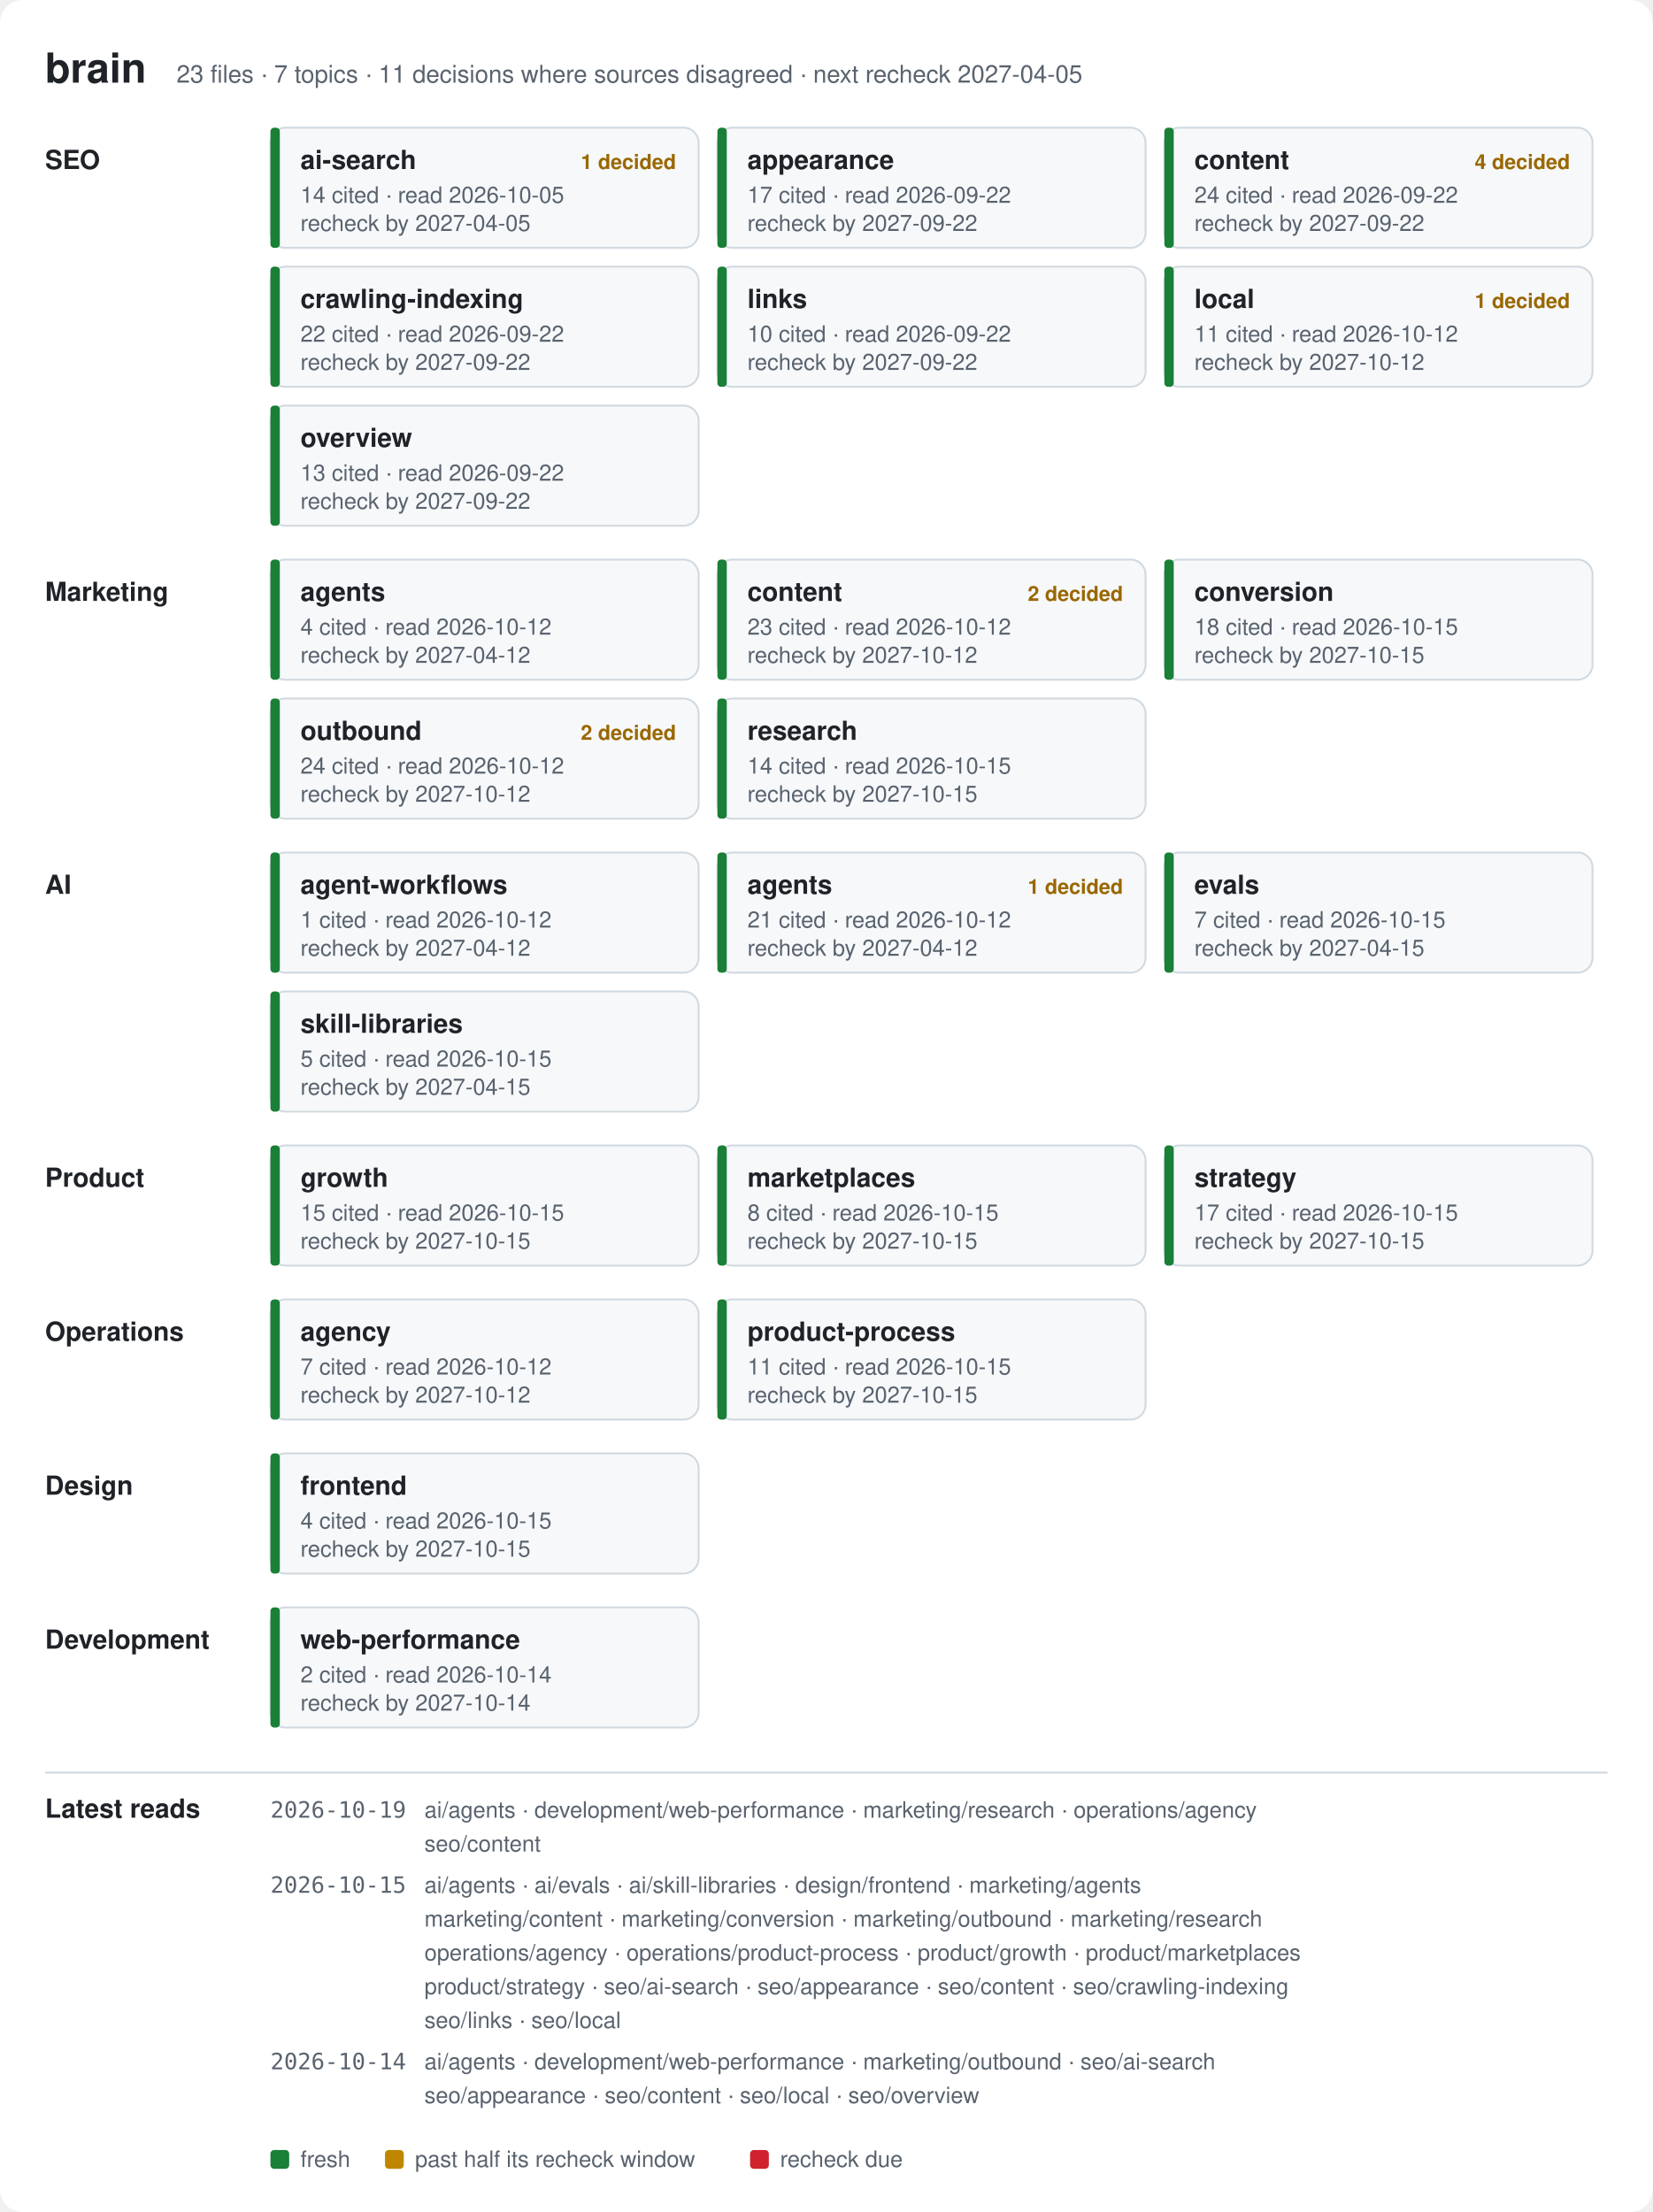
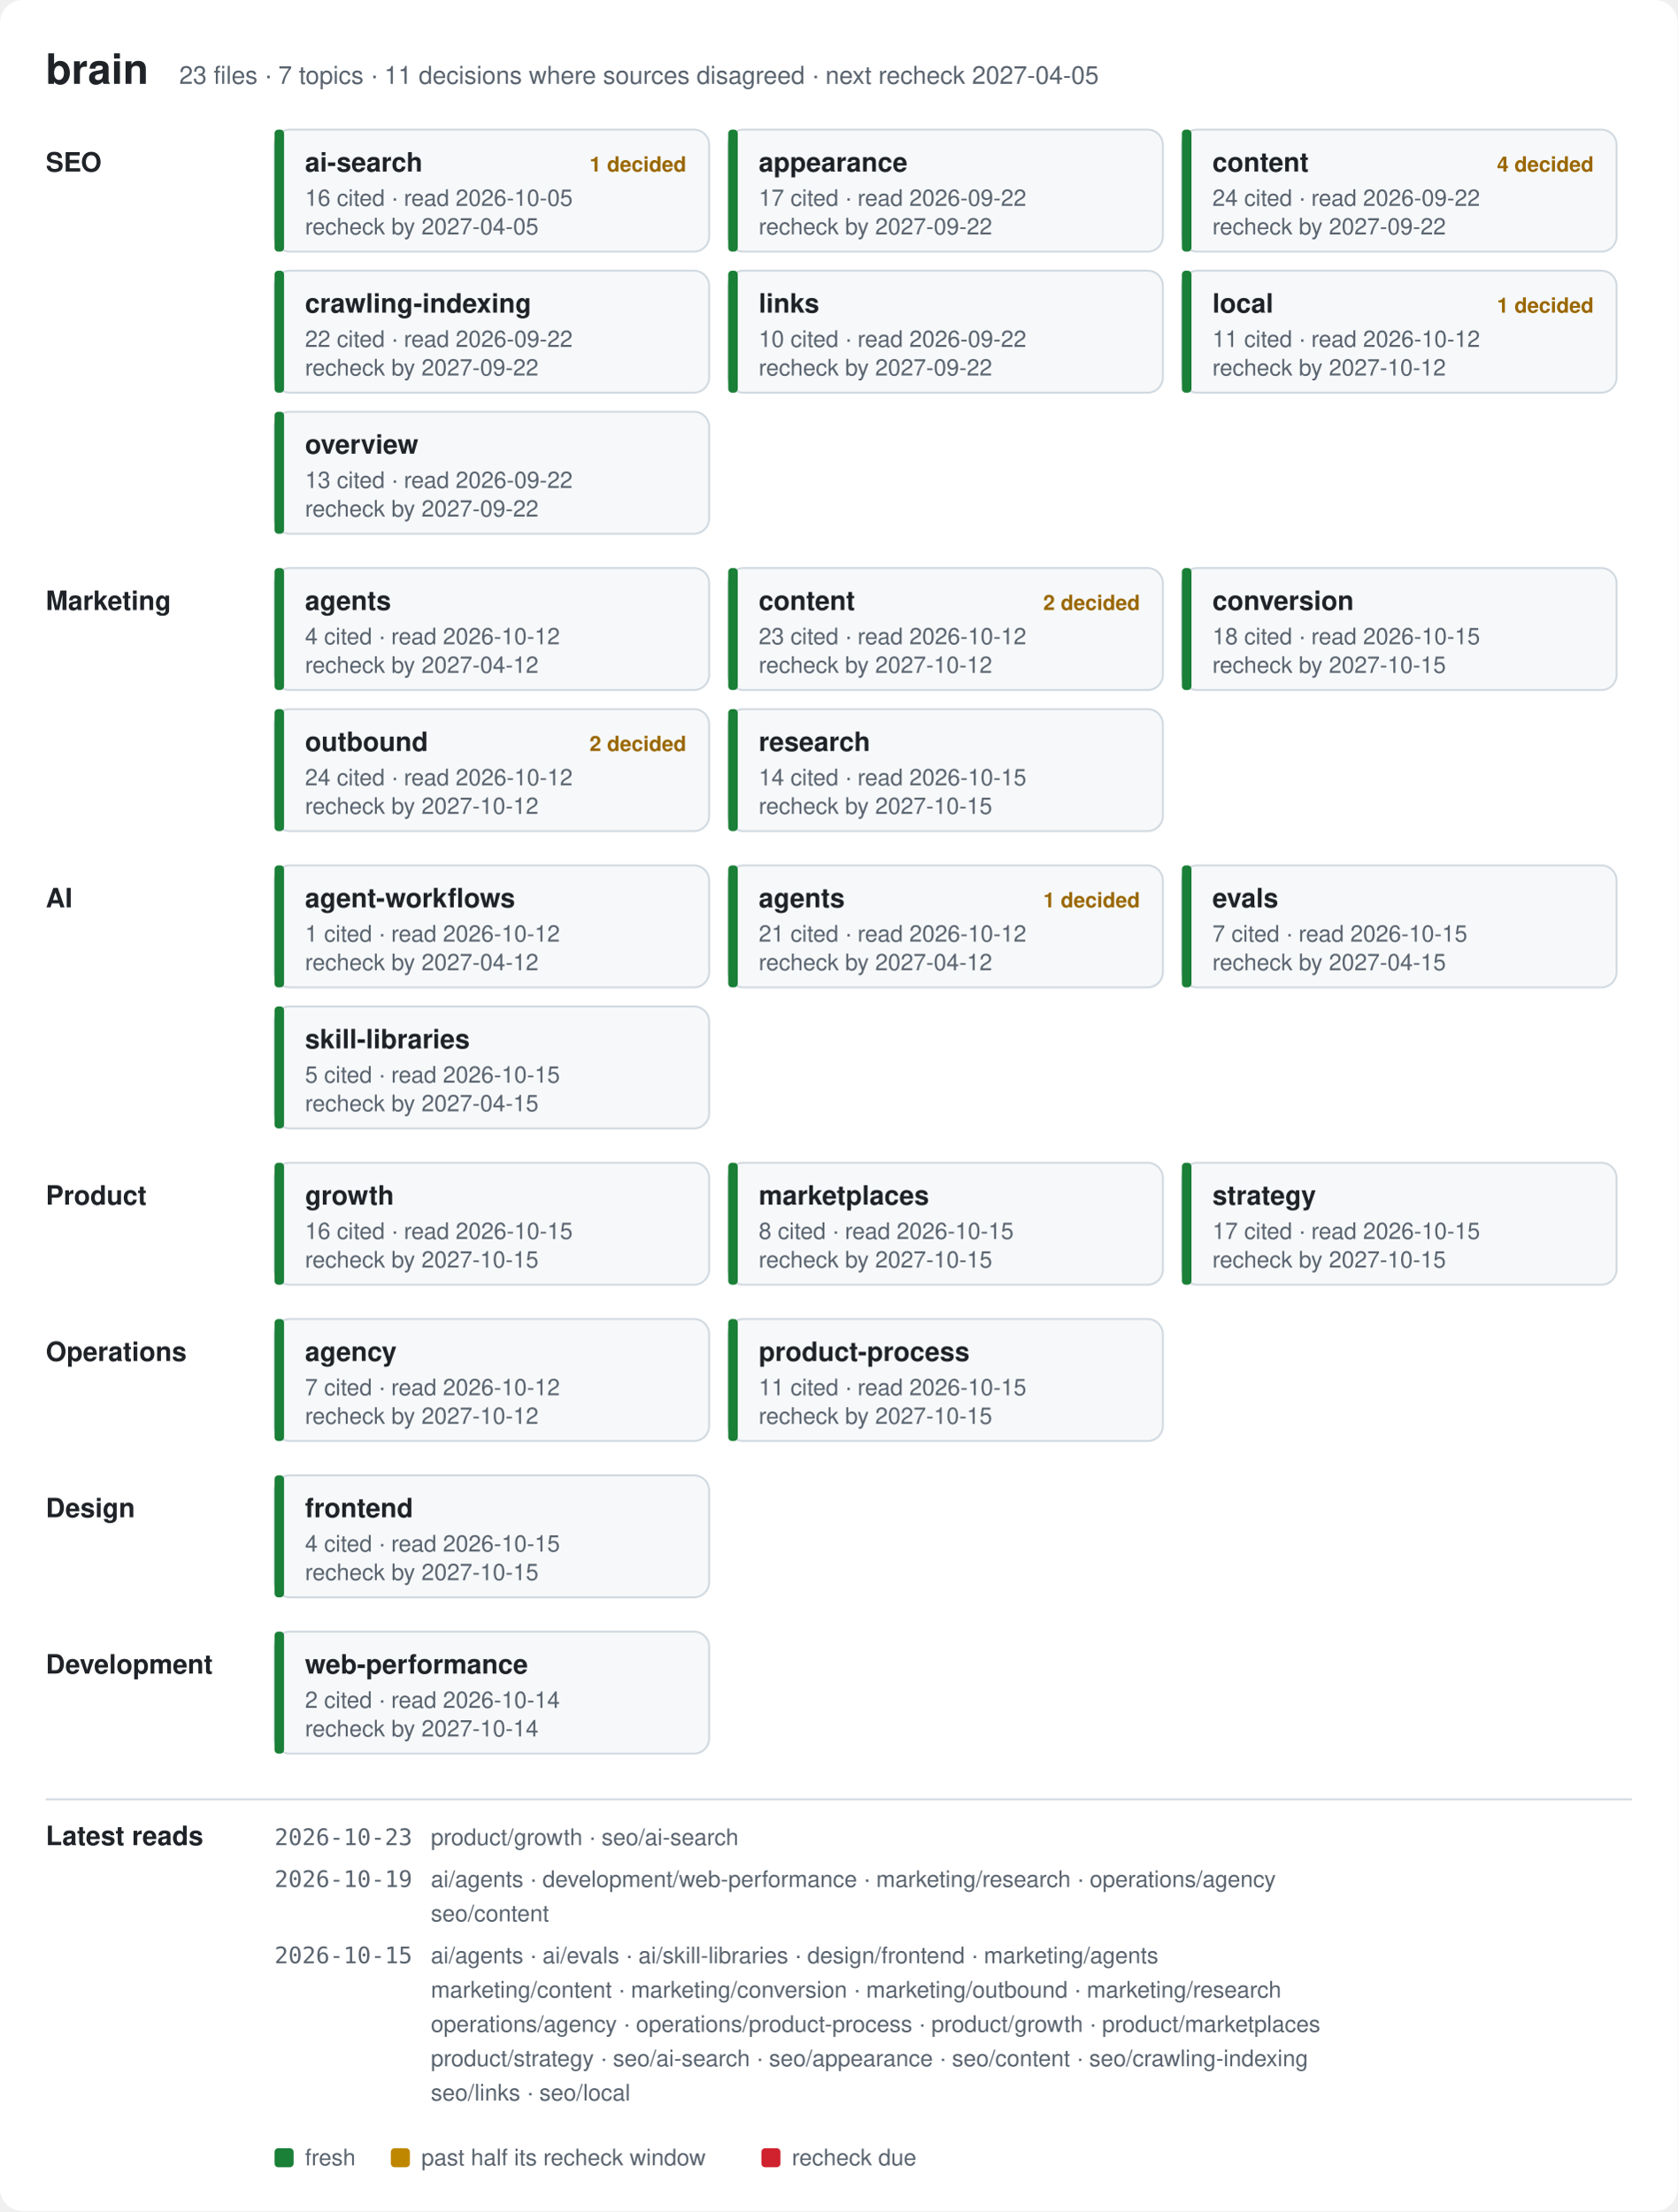
- <svg xmlns="http://www.w3.org/2000/svg" width="880" height="1178" viewBox="0 0 880 1178" role="img" aria-label="Brain map: 23 files · 7 topics · 11 decisions where sources disagreed · next recheck 2027-04-05">
+ <svg xmlns="http://www.w3.org/2000/svg" width="880" height="1160" viewBox="0 0 880 1160" role="img" aria-label="Brain map: 23 files · 7 topics · 11 decisions where sources disagreed · next recheck 2027-04-05">
  <style>
    text { font-family: -apple-system, BlinkMacSystemFont, 'Segoe UI', Helvetica, Arial, sans-serif; fill: #1f2328; }
    .h1 { font-size: 22px; font-weight: 700; }
    .topic { font-size: 14px; font-weight: 600; }
    .name { font-size: 14px; font-weight: 600; }
    .small { font-size: 12px; fill: #59636e; }
    .muted { font-size: 13px; fill: #59636e; }
    .mono { font-family: ui-monospace, SFMono-Regular, Menlo, monospace; }
    .badge { font-size: 11px; font-weight: 600; fill: #9a6700; }
    .bg { fill: #ffffff; }
    .card { fill: #f6f8fa; stroke: #d1d9e0; }
    .rule { stroke: #d1d9e0; }
    .s-fresh { fill: #1a7f37; } .s-soon { fill: #bf8700; } .s-due { fill: #cf222e; } .s-none { fill: #818b98; }
    .t-soon { fill: #9a6700; } .t-due { fill: #cf222e; font-weight: 600; }
    a:hover .card { stroke: #0969da; }
    @media (prefers-color-scheme: dark) {
      text { fill: #f0f6fc; }
      .small, .muted { fill: #9198a1; }
      .badge, .t-soon { fill: #d29922; }
      .t-due { fill: #f85149; }
      .bg { fill: #0d1117; }
      .card { fill: #151b23; stroke: #3d444d; }
      .rule { stroke: #3d444d; }
      .s-fresh { fill: #3fb950; } .s-soon { fill: #d29922; } .s-due { fill: #f85149; }
      a:hover .card { stroke: #4493f8; }
    }
</style>
-   <rect width="880" height="1178" rx="12" class="bg" />
+   <rect width="880" height="1160" rx="12" class="bg" />
  <text x="24" y="44" class="h1">brain</text>
  <text x="94" y="44" class="muted">23 files · 7 topics · 11 decisions where sources disagreed · next recheck 2027-04-05</text>
  <text x="24" y="90" class="topic">SEO</text>
  <a href="seo/ai-search.md">
    <g>
      <rect x="144" y="68" width="228" height="64" rx="8" class="card" />
      <rect x="144" y="68" width="5" height="64" rx="2" class="s-fresh" />
      <text x="160" y="90" class="name">ai-search</text>
      <text x="360" y="90" class="badge" text-anchor="end">1 decided</text>
-       <text x="160" y="108" class="small">14 cited · read 2026-10-05</text>
+       <text x="160" y="108" class="small">16 cited · read 2026-10-05</text>
      <text x="160" y="123" class="small t-fresh">recheck by 2027-04-05</text>
    </g>
  </a>
  <a href="seo/appearance.md">
    <g>
      <rect x="382" y="68" width="228" height="64" rx="8" class="card" />
      <rect x="382" y="68" width="5" height="64" rx="2" class="s-fresh" />
      <text x="398" y="90" class="name">appearance</text>
      <text x="398" y="108" class="small">17 cited · read 2026-09-22</text>
      <text x="398" y="123" class="small t-fresh">recheck by 2027-09-22</text>
    </g>
  </a>
  <a href="seo/content.md">
    <g>
      <rect x="620" y="68" width="228" height="64" rx="8" class="card" />
      <rect x="620" y="68" width="5" height="64" rx="2" class="s-fresh" />
      <text x="636" y="90" class="name">content</text>
      <text x="836" y="90" class="badge" text-anchor="end">4 decided</text>
      <text x="636" y="108" class="small">24 cited · read 2026-09-22</text>
      <text x="636" y="123" class="small t-fresh">recheck by 2027-09-22</text>
    </g>
  </a>
  <a href="seo/crawling-indexing.md">
    <g>
      <rect x="144" y="142" width="228" height="64" rx="8" class="card" />
      <rect x="144" y="142" width="5" height="64" rx="2" class="s-fresh" />
      <text x="160" y="164" class="name">crawling-indexing</text>
      <text x="160" y="182" class="small">22 cited · read 2026-09-22</text>
      <text x="160" y="197" class="small t-fresh">recheck by 2027-09-22</text>
    </g>
  </a>
  <a href="seo/links.md">
    <g>
      <rect x="382" y="142" width="228" height="64" rx="8" class="card" />
      <rect x="382" y="142" width="5" height="64" rx="2" class="s-fresh" />
      <text x="398" y="164" class="name">links</text>
      <text x="398" y="182" class="small">10 cited · read 2026-09-22</text>
      <text x="398" y="197" class="small t-fresh">recheck by 2027-09-22</text>
    </g>
  </a>
  <a href="seo/local.md">
    <g>
      <rect x="620" y="142" width="228" height="64" rx="8" class="card" />
      <rect x="620" y="142" width="5" height="64" rx="2" class="s-fresh" />
      <text x="636" y="164" class="name">local</text>
      <text x="836" y="164" class="badge" text-anchor="end">1 decided</text>
      <text x="636" y="182" class="small">11 cited · read 2026-10-12</text>
      <text x="636" y="197" class="small t-fresh">recheck by 2027-10-12</text>
    </g>
  </a>
  <a href="seo/overview.md">
    <g>
      <rect x="144" y="216" width="228" height="64" rx="8" class="card" />
      <rect x="144" y="216" width="5" height="64" rx="2" class="s-fresh" />
      <text x="160" y="238" class="name">overview</text>
      <text x="160" y="256" class="small">13 cited · read 2026-09-22</text>
      <text x="160" y="271" class="small t-fresh">recheck by 2027-09-22</text>
    </g>
  </a>
  <text x="24" y="320" class="topic">Marketing</text>
  <a href="marketing/agents.md">
    <g>
      <rect x="144" y="298" width="228" height="64" rx="8" class="card" />
      <rect x="144" y="298" width="5" height="64" rx="2" class="s-fresh" />
      <text x="160" y="320" class="name">agents</text>
      <text x="160" y="338" class="small">4 cited · read 2026-10-12</text>
      <text x="160" y="353" class="small t-fresh">recheck by 2027-04-12</text>
    </g>
  </a>
  <a href="marketing/content.md">
    <g>
      <rect x="382" y="298" width="228" height="64" rx="8" class="card" />
      <rect x="382" y="298" width="5" height="64" rx="2" class="s-fresh" />
      <text x="398" y="320" class="name">content</text>
      <text x="598" y="320" class="badge" text-anchor="end">2 decided</text>
      <text x="398" y="338" class="small">23 cited · read 2026-10-12</text>
      <text x="398" y="353" class="small t-fresh">recheck by 2027-10-12</text>
    </g>
  </a>
  <a href="marketing/conversion.md">
    <g>
      <rect x="620" y="298" width="228" height="64" rx="8" class="card" />
      <rect x="620" y="298" width="5" height="64" rx="2" class="s-fresh" />
      <text x="636" y="320" class="name">conversion</text>
      <text x="636" y="338" class="small">18 cited · read 2026-10-15</text>
      <text x="636" y="353" class="small t-fresh">recheck by 2027-10-15</text>
    </g>
  </a>
  <a href="marketing/outbound.md">
    <g>
      <rect x="144" y="372" width="228" height="64" rx="8" class="card" />
      <rect x="144" y="372" width="5" height="64" rx="2" class="s-fresh" />
      <text x="160" y="394" class="name">outbound</text>
      <text x="360" y="394" class="badge" text-anchor="end">2 decided</text>
      <text x="160" y="412" class="small">24 cited · read 2026-10-12</text>
      <text x="160" y="427" class="small t-fresh">recheck by 2027-10-12</text>
    </g>
  </a>
  <a href="marketing/research.md">
    <g>
      <rect x="382" y="372" width="228" height="64" rx="8" class="card" />
      <rect x="382" y="372" width="5" height="64" rx="2" class="s-fresh" />
      <text x="398" y="394" class="name">research</text>
      <text x="398" y="412" class="small">14 cited · read 2026-10-15</text>
      <text x="398" y="427" class="small t-fresh">recheck by 2027-10-15</text>
    </g>
  </a>
  <text x="24" y="476" class="topic">AI</text>
  <a href="ai/agent-workflows.md">
    <g>
      <rect x="144" y="454" width="228" height="64" rx="8" class="card" />
      <rect x="144" y="454" width="5" height="64" rx="2" class="s-fresh" />
      <text x="160" y="476" class="name">agent-workflows</text>
      <text x="160" y="494" class="small">1 cited · read 2026-10-12</text>
      <text x="160" y="509" class="small t-fresh">recheck by 2027-04-12</text>
    </g>
  </a>
  <a href="ai/agents.md">
    <g>
      <rect x="382" y="454" width="228" height="64" rx="8" class="card" />
      <rect x="382" y="454" width="5" height="64" rx="2" class="s-fresh" />
      <text x="398" y="476" class="name">agents</text>
      <text x="598" y="476" class="badge" text-anchor="end">1 decided</text>
      <text x="398" y="494" class="small">21 cited · read 2026-10-12</text>
      <text x="398" y="509" class="small t-fresh">recheck by 2027-04-12</text>
    </g>
  </a>
  <a href="ai/evals.md">
    <g>
      <rect x="620" y="454" width="228" height="64" rx="8" class="card" />
      <rect x="620" y="454" width="5" height="64" rx="2" class="s-fresh" />
      <text x="636" y="476" class="name">evals</text>
      <text x="636" y="494" class="small">7 cited · read 2026-10-15</text>
      <text x="636" y="509" class="small t-fresh">recheck by 2027-04-15</text>
    </g>
  </a>
  <a href="ai/skill-libraries.md">
    <g>
      <rect x="144" y="528" width="228" height="64" rx="8" class="card" />
      <rect x="144" y="528" width="5" height="64" rx="2" class="s-fresh" />
      <text x="160" y="550" class="name">skill-libraries</text>
      <text x="160" y="568" class="small">5 cited · read 2026-10-15</text>
      <text x="160" y="583" class="small t-fresh">recheck by 2027-04-15</text>
    </g>
  </a>
  <text x="24" y="632" class="topic">Product</text>
  <a href="product/growth.md">
    <g>
      <rect x="144" y="610" width="228" height="64" rx="8" class="card" />
      <rect x="144" y="610" width="5" height="64" rx="2" class="s-fresh" />
      <text x="160" y="632" class="name">growth</text>
-       <text x="160" y="650" class="small">15 cited · read 2026-10-15</text>
+       <text x="160" y="650" class="small">16 cited · read 2026-10-15</text>
      <text x="160" y="665" class="small t-fresh">recheck by 2027-10-15</text>
    </g>
  </a>
  <a href="product/marketplaces.md">
    <g>
      <rect x="382" y="610" width="228" height="64" rx="8" class="card" />
      <rect x="382" y="610" width="5" height="64" rx="2" class="s-fresh" />
      <text x="398" y="632" class="name">marketplaces</text>
      <text x="398" y="650" class="small">8 cited · read 2026-10-15</text>
      <text x="398" y="665" class="small t-fresh">recheck by 2027-10-15</text>
    </g>
  </a>
  <a href="product/strategy.md">
    <g>
      <rect x="620" y="610" width="228" height="64" rx="8" class="card" />
      <rect x="620" y="610" width="5" height="64" rx="2" class="s-fresh" />
      <text x="636" y="632" class="name">strategy</text>
      <text x="636" y="650" class="small">17 cited · read 2026-10-15</text>
      <text x="636" y="665" class="small t-fresh">recheck by 2027-10-15</text>
    </g>
  </a>
  <text x="24" y="714" class="topic">Operations</text>
  <a href="operations/agency.md">
    <g>
      <rect x="144" y="692" width="228" height="64" rx="8" class="card" />
      <rect x="144" y="692" width="5" height="64" rx="2" class="s-fresh" />
      <text x="160" y="714" class="name">agency</text>
      <text x="160" y="732" class="small">7 cited · read 2026-10-12</text>
      <text x="160" y="747" class="small t-fresh">recheck by 2027-10-12</text>
    </g>
  </a>
  <a href="operations/product-process.md">
    <g>
      <rect x="382" y="692" width="228" height="64" rx="8" class="card" />
      <rect x="382" y="692" width="5" height="64" rx="2" class="s-fresh" />
      <text x="398" y="714" class="name">product-process</text>
      <text x="398" y="732" class="small">11 cited · read 2026-10-15</text>
      <text x="398" y="747" class="small t-fresh">recheck by 2027-10-15</text>
    </g>
  </a>
  <text x="24" y="796" class="topic">Design</text>
  <a href="design/frontend.md">
    <g>
      <rect x="144" y="774" width="228" height="64" rx="8" class="card" />
      <rect x="144" y="774" width="5" height="64" rx="2" class="s-fresh" />
      <text x="160" y="796" class="name">frontend</text>
      <text x="160" y="814" class="small">4 cited · read 2026-10-15</text>
      <text x="160" y="829" class="small t-fresh">recheck by 2027-10-15</text>
    </g>
  </a>
  <text x="24" y="878" class="topic">Development</text>
  <a href="development/web-performance.md">
    <g>
      <rect x="144" y="856" width="228" height="64" rx="8" class="card" />
      <rect x="144" y="856" width="5" height="64" rx="2" class="s-fresh" />
      <text x="160" y="878" class="name">web-performance</text>
      <text x="160" y="896" class="small">2 cited · read 2026-10-14</text>
      <text x="160" y="911" class="small t-fresh">recheck by 2027-10-14</text>
    </g>
  </a>
  <line x1="24" y1="944" x2="856" y2="944" class="rule" />
  <text x="24" y="968" class="topic">Latest reads</text>
-   <text x="144" y="968" class="small mono">2026-10-19</text>
-   <text x="226" y="968" class="small">ai/agents · development/web-performance · marketing/research · operations/agency</text>
-   <text x="226" y="986" class="small">seo/content</text>
-   <text x="144" y="1008" class="small mono">2026-10-15</text>
-   <text x="226" y="1008" class="small">ai/agents · ai/evals · ai/skill-libraries · design/frontend · marketing/agents</text>
-   <text x="226" y="1026" class="small">marketing/content · marketing/conversion · marketing/outbound · marketing/research</text>
-   <text x="226" y="1044" class="small">operations/agency · operations/product-process · product/growth · product/marketplaces</text>
-   <text x="226" y="1062" class="small">product/strategy · seo/ai-search · seo/appearance · seo/content · seo/crawling-indexing</text>
-   <text x="226" y="1080" class="small">seo/links · seo/local</text>
-   <text x="144" y="1102" class="small mono">2026-10-14</text>
-   <text x="226" y="1102" class="small">ai/agents · development/web-performance · marketing/outbound · seo/ai-search</text>
-   <text x="226" y="1120" class="small">seo/appearance · seo/content · seo/local · seo/overview</text>
-   <rect x="144" y="1145" width="10" height="10" rx="2" class="s-fresh" />
-   <text x="160" y="1154" class="small">fresh</text>
-   <rect x="205.0" y="1145" width="10" height="10" rx="2" class="s-soon" />
-   <text x="221.0" y="1154" class="small">past half its recheck window</text>
-   <rect x="399.4" y="1145" width="10" height="10" rx="2" class="s-due" />
-   <text x="415.4" y="1154" class="small">recheck due</text>
+   <text x="144" y="968" class="small mono">2026-10-23</text>
+   <text x="226" y="968" class="small">product/growth · seo/ai-search</text>
+   <text x="144" y="990" class="small mono">2026-10-19</text>
+   <text x="226" y="990" class="small">ai/agents · development/web-performance · marketing/research · operations/agency</text>
+   <text x="226" y="1008" class="small">seo/content</text>
+   <text x="144" y="1030" class="small mono">2026-10-15</text>
+   <text x="226" y="1030" class="small">ai/agents · ai/evals · ai/skill-libraries · design/frontend · marketing/agents</text>
+   <text x="226" y="1048" class="small">marketing/content · marketing/conversion · marketing/outbound · marketing/research</text>
+   <text x="226" y="1066" class="small">operations/agency · operations/product-process · product/growth · product/marketplaces</text>
+   <text x="226" y="1084" class="small">product/strategy · seo/ai-search · seo/appearance · seo/content · seo/crawling-indexing</text>
+   <text x="226" y="1102" class="small">seo/links · seo/local</text>
+   <rect x="144" y="1127" width="10" height="10" rx="2" class="s-fresh" />
+   <text x="160" y="1136" class="small">fresh</text>
+   <rect x="205.0" y="1127" width="10" height="10" rx="2" class="s-soon" />
+   <text x="221.0" y="1136" class="small">past half its recheck window</text>
+   <rect x="399.4" y="1127" width="10" height="10" rx="2" class="s-due" />
+   <text x="415.4" y="1136" class="small">recheck due</text>
</svg>
